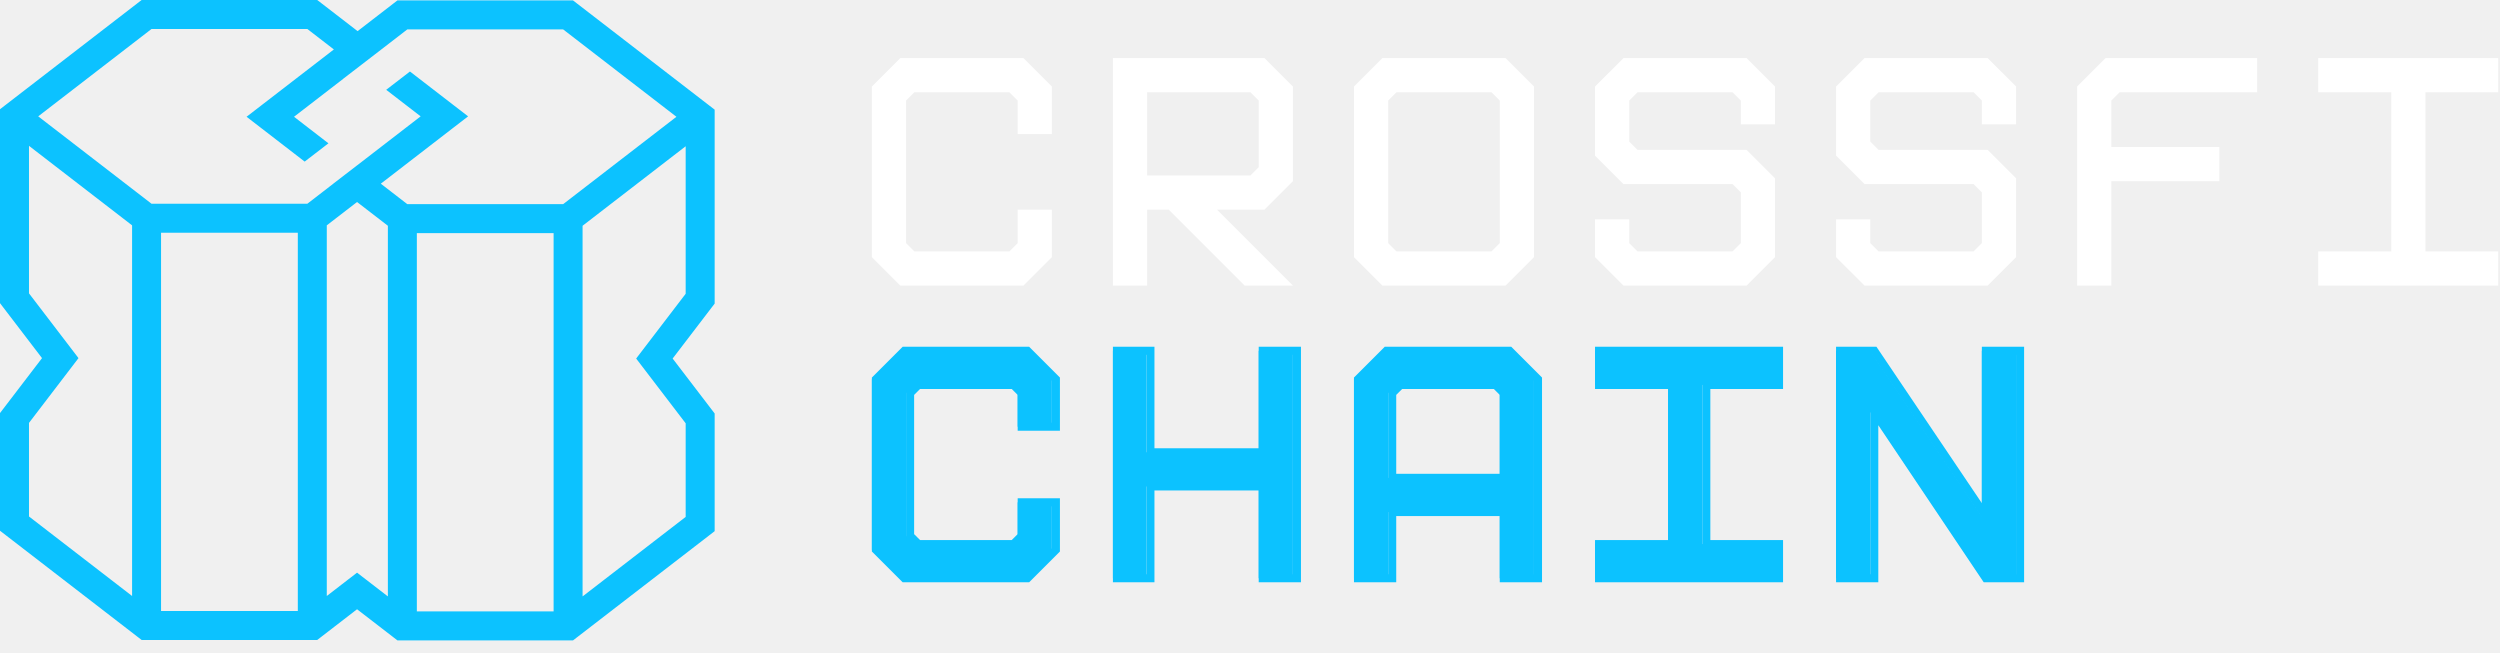
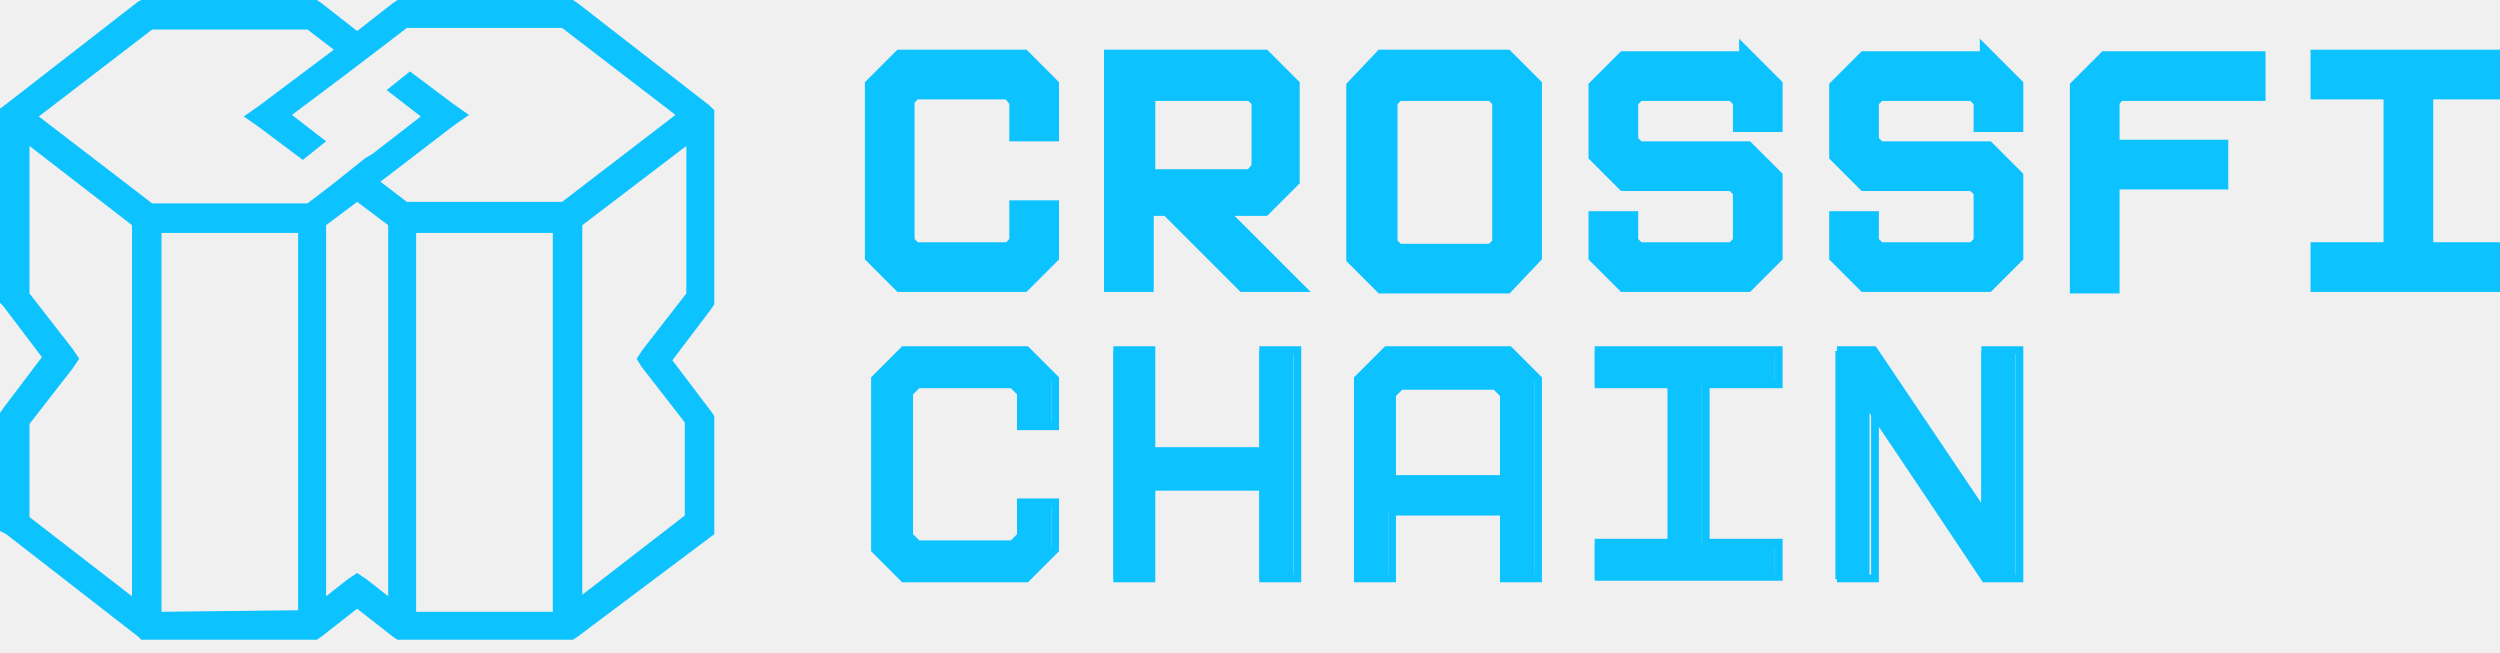
- <svg xmlns="http://www.w3.org/2000/svg" width="161" height="42" viewBox="0 0 161 42" fill="none">
-   <path fill-rule="evenodd" clip-rule="evenodd" d="M9.121 0L9.439 4.05312e-06L20.112 0L20.43 0L20.682 0.194L23.029 2.005L25.342 0.221L25.594 0.027L25.912 0.027L36.585 0.027L36.903 0.027L37.155 0.222L45.661 6.782L46.024 7.062V7.521V19.235V19.551L45.832 19.802L43.318 23.09L45.832 26.378L46.024 26.629V26.945V33.748V34.206L45.661 34.487L37.155 41.047L36.903 41.241L36.585 41.241L25.912 41.241L25.594 41.241L25.342 41.046L22.994 39.236L20.682 41.019L20.43 41.214L20.112 41.214L9.439 41.214L9.121 41.214L8.869 41.019L0.363 34.459L0 34.179V33.72V26.918V26.602L0.192 26.351L2.706 23.063L0.192 19.774L0 19.523V19.208V7.493V7.034L0.363 6.754L8.869 0.194L9.121 0ZM21.501 3.184L19.794 1.867L9.757 1.867L2.461 7.493L9.757 13.12L19.794 13.12L21.466 11.83L21.464 11.828L22.994 10.651L22.994 10.652L23.534 10.236L23.979 9.893L23.978 9.893L27.089 7.493L24.871 5.783L26.401 4.605L29.187 6.754L30.146 7.493L29.187 8.232L24.523 11.83L26.23 13.147L36.267 13.147L43.562 7.521L36.267 1.894L26.23 1.894L24.558 3.184L24.558 3.184L22.097 5.078L22.099 5.08L18.935 7.52L21.151 9.23L19.621 10.407L16.837 8.259L15.878 7.52L16.837 6.781L21.501 3.184ZM22.994 13.009L21.045 14.512V38.382L22.424 37.318L22.994 36.879L23.564 37.318L24.979 38.409V14.539L22.994 13.009ZM26.845 15.014V39.374L35.652 39.374V27.685V15.014L26.845 15.014ZM37.518 14.539V27.685V38.409L44.157 33.289V27.261L41.402 23.657L40.969 23.09L41.402 22.523L44.157 18.919V9.419L37.518 14.539ZM19.179 39.347V14.986L10.372 14.986V27.658V39.347L19.179 39.347ZM8.506 38.382V27.658V14.512L1.867 9.392V18.892L4.622 22.496L5.055 23.063L4.622 23.63L1.867 27.234V33.261L8.506 38.382Z" fill="#0CC2FF" />
-   <path d="M65.909 3.741L67.741 5.572V8.632H65.538V6.476L65.005 5.943H58.885L58.351 6.476V15.657L58.885 16.19H65.005L65.538 15.657V13.501H67.741V16.561L65.909 18.393H57.98L56.149 16.561V5.572L57.98 3.741H65.909Z" fill="white" />
-   <path d="M81.433 3.741L83.264 5.572V11.669L81.433 13.501H78.373L83.264 18.393H80.158L75.266 13.501H73.875V18.393H71.673V3.741H81.433ZM81.062 10.765V6.476L80.529 5.943H73.875V11.299H80.529L81.062 10.765Z" fill="white" />
-   <path d="M96.957 3.741L98.788 5.572V16.561L96.957 18.393H89.028L87.197 16.561V5.572L89.028 3.741H96.957ZM96.586 15.657V6.476L96.053 5.943H89.932L89.399 6.476V15.657L89.932 16.19H96.053L96.586 15.657Z" fill="white" />
-   <path d="M112.481 3.741L114.312 5.572V8.006H112.11V6.476L111.576 5.943H105.456L104.923 6.476V9.119L105.456 9.652H112.481L114.312 11.484V16.561L112.481 18.393H104.552L102.72 16.561V14.127H104.923V15.657L105.456 16.19H111.576L112.11 15.657V12.388L111.576 11.855H104.552L102.72 10.023V5.572L104.552 3.741H112.481Z" fill="white" />
-   <path d="M128.004 3.741L129.836 5.572V8.006H127.633V6.476L127.1 5.943H120.98L120.447 6.476V9.119L120.98 9.652H128.004L129.836 11.484V16.561L128.004 18.393H120.076L118.244 16.561V14.127H120.447V15.657L120.98 16.19H127.1L127.633 15.657V12.388L127.1 11.855H120.076L118.244 10.023V5.572L120.076 3.741H128.004Z" fill="white" />
-   <path d="M136.504 5.943L135.97 6.476V9.467H142.925V11.669H135.97V18.393H133.768V5.572L135.599 3.741H145.36V5.943H136.504Z" fill="white" />
-   <path d="M156.2 5.943V16.19H160.883V18.393H149.292V16.19H153.998V5.943H149.292V3.741H160.883V5.943H156.2Z" fill="white" />
-   <path d="M65.909 22.589L67.74 24.421V27.481H65.538V25.325L65.005 24.791H58.885L58.351 25.325V34.505L58.885 35.038H65.005L65.538 34.505V32.349H67.74V35.409L65.909 37.24H57.98L56.149 35.409V24.421L57.98 22.589H65.909Z" fill="#0CC2FF" />
-   <path d="M81.061 22.589H83.263V37.24H81.061V31.329H73.828V37.24H71.672V22.589H73.828V29.127H81.061V22.589Z" fill="#0CC2FF" />
-   <path d="M96.955 22.589L98.787 24.421V37.24H96.584V32.975H89.398V37.24H87.195V24.421L89.027 22.589H96.955ZM89.398 30.773H96.584V25.325L96.051 24.791H89.931L89.398 25.325V30.773Z" fill="#0CC2FF" />
-   <path d="M109.627 24.791V35.038H114.31V37.24H102.719V35.038H107.425V24.791H102.719V22.589H114.31V24.791H109.627Z" fill="#0CC2FF" />
-   <path d="M127.631 22.589H129.833V37.24H127.631L120.444 26.53V37.24H118.242V22.589H120.444L127.631 33.253V22.589Z" fill="#0CC2FF" />
-   <path fill-rule="evenodd" clip-rule="evenodd" d="M58.132 22.33H66.276L68.259 24.313V27.74H65.538V25.432L65.157 25.051H59.251L58.87 25.432V34.398L59.251 34.779H65.157L65.538 34.398V32.09H68.259V35.517L66.276 37.5H58.132L56.149 35.517V24.313L58.132 22.33ZM58.347 22.849L56.668 24.528V35.302L58.347 36.981H66.061L67.74 35.302V32.609H66.057V34.613L65.372 35.298H59.036L58.351 34.613V25.217L59.036 24.532H65.372L66.057 25.217V27.221H67.74V24.528L66.061 22.849H58.347ZM71.672 22.33H74.347V28.867H81.061V22.33H83.782V37.5H81.061V31.588H74.347V37.5H71.672V22.33ZM72.191 22.849V36.981H73.828V31.07H81.58V36.981H83.263V22.849H81.58V29.386H73.828V22.849H72.191ZM89.179 22.33H97.322L99.306 24.313V37.5H96.584V33.234H89.917V37.5H87.195V24.313L89.179 22.33ZM89.394 22.849L87.714 24.528V36.981H89.398V32.716H97.103V36.981H98.787V24.528L97.107 22.849H89.394ZM102.719 22.33H114.829V25.051H110.146V34.779H114.829V37.5H102.719V34.779H107.425V25.051H102.719V22.33ZM103.238 22.849V24.532H107.944V35.298H103.238V36.981H114.31V35.298H109.627V24.532H114.31V22.849H103.238ZM118.242 22.33H120.842L127.631 32.404V22.33H130.352V37.5H127.752L120.963 27.383V37.5H118.242V22.33ZM118.761 22.849V36.981H120.444V25.678L128.029 36.981H129.833V22.849H128.15V34.102L120.566 22.849H118.761ZM90.083 24.532H96.418L97.103 25.217V31.032H89.398V25.217L90.083 24.532ZM90.298 25.051L89.917 25.432V30.513H96.584V25.432L96.203 25.051H90.298Z" fill="#0CC2FF" />
+ <svg xmlns="http://www.w3.org/2000/svg" version="1.1" id="katman_1" x="0px" y="0px" viewBox="0 0 161 42" style="enable-background:new 0 0 161 42;" xml:space="preserve">
+   <style type="text/css">
+ 	.st0{fill-rule:evenodd;clip-rule:evenodd;fill:#0CC2FF;}
+ 	.st1{fill:#0CC2FF;stroke:#0CC2FF;}
+ 	.st2{fill:#0CC2FF;}
+ </style>
+   <path class="st0" d="M9.1,0l0.3,0l10.7,0l0.3,0l0.3,0.2L23,2l2.3-1.8L25.6,0l0.3,0l10.7,0l0.3,0l0.3,0.2l8.5,6.6L46,7.1v0.5v11.7  v0.3l-0.2,0.3l-2.5,3.3l2.5,3.3l0.2,0.3v0.3v6.8v0.5l-0.4,0.3L37.2,41l-0.3,0.2h-0.3l-10.7,0h-0.3L25.3,41L23,39.2L20.7,41l-0.3,0.2  h-0.3l-10.7,0H9.1L8.9,41l-8.5-6.6L0,34.2v-0.5v-6.8v-0.3l0.2-0.3l2.5-3.3l-2.5-3.3L0,19.5v-0.3V7.5V7l0.4-0.3l8.5-6.6L9.1,0z   M21.5,3.2l-1.7-1.3l-10,0L2.5,7.5l7.3,5.6l10,0l1.7-1.3l0,0l1.5-1.2l0,0l0.5-0.4L24,9.9l0,0l3.1-2.4l-2.2-1.7l1.5-1.2l2.8,2.1  l1,0.7l-1,0.7l-4.7,3.6l1.7,1.3l10,0l7.3-5.6l-7.3-5.6l-10,0l-1.7,1.3l0,0l-2.5,1.9l0,0l-3.2,2.4l2.2,1.7l-1.5,1.2l-2.8-2.1l-1-0.7  l1-0.7L21.5,3.2z M23,13L21,14.5v23.9l1.4-1.1l0.6-0.4l0.6,0.4l1.4,1.1V14.5L23,13z M26.8,15v24.4l8.8,0V27.7V15L26.8,15z   M37.5,14.5v13.1v10.7l6.6-5.1v-6l-2.8-3.6L41,23.1l0.4-0.6l2.8-3.6V9.4L37.5,14.5z M19.2,39.3V15l-8.8,0v12.7v11.7L19.2,39.3z   M8.5,38.4V27.7V14.5L1.9,9.4v9.5l2.8,3.6l0.4,0.6l-0.4,0.6l-2.8,3.6v6L8.5,38.4z" />
+   <path class="st1" d="M65.9,3.7l1.8,1.8v3.1h-2.2V6.5L65,5.9h-6.1l-0.5,0.5v9.2l0.5,0.5H65l0.5-0.5v-2.2h2.2v3.1l-1.8,1.8H58  l-1.8-1.8v-11L58,3.7H65.9z" />
+   <path class="st1" d="M81.4,3.7l1.8,1.8v6.1l-1.8,1.8h-3.1l4.9,4.9h-3.1l-4.9-4.9h-1.4v4.9h-2.2V3.7H81.4z M81.1,10.8V6.5l-0.5-0.5  h-6.7v5.4h6.7L81.1,10.8z" />
+   <path class="st1" d="M97,3.7l1.8,1.8v11L97,18.4H89l-1.8-1.8v-11L89,3.7H97z M96.6,15.7V6.5l-0.5-0.5h-6.1l-0.5,0.5v9.2l0.5,0.5h6.1  L96.6,15.7z" />
+   <path class="st1" d="M112.5,3.7l1.8,1.8V8h-2.2V6.5l-0.5-0.5h-6.1l-0.5,0.5v2.6l0.5,0.5h7l1.8,1.8v5.1l-1.8,1.8h-7.9l-1.8-1.8v-2.4  h2.2v1.5l0.5,0.5h6.1l0.5-0.5v-3.3l-0.5-0.5h-7l-1.8-1.8V5.6l1.8-1.8H112.5z" />
+   <path class="st1" d="M128,3.7l1.8,1.8V8h-2.2V6.5l-0.5-0.5H121l-0.5,0.5v2.6l0.5,0.5h7l1.8,1.8v5.1l-1.8,1.8h-7.9l-1.8-1.8v-2.4h2.2  v1.5l0.5,0.5h6.1l0.5-0.5v-3.3l-0.5-0.5h-7l-1.8-1.8V5.6l1.8-1.8H128z" />
+   <path class="st1" d="M136.5,5.9L136,6.5v3h7v2.2h-7v6.7h-2.2V5.6l1.8-1.8h9.8v2.2H136.5z" />
+   <path class="st1" d="M156.2,5.9v10.2h4.7v2.2h-11.6v-2.2h4.7V5.9h-4.7V3.7h11.6v2.2H156.2z" />
+   <path class="st2" d="M65.9,22.6l1.8,1.8v3.1h-2.2v-2.2L65,24.8h-6.1l-0.5,0.5v9.2l0.5,0.5H65l0.5-0.5v-2.2h2.2v3.1l-1.8,1.8H58  l-1.8-1.8v-11l1.8-1.8H65.9z" />
+   <path class="st2" d="M81.1,22.6h2.2v14.7h-2.2v-5.9h-7.2v5.9h-2.2V22.6h2.2v6.5h7.2V22.6z" />
+   <path class="st2" d="M97,22.6l1.8,1.8v12.8h-2.2V33h-7.2v4.3h-2.2V24.4l1.8-1.8H97z M89.4,30.8h7.2v-5.4l-0.5-0.5h-6.1l-0.5,0.5  V30.8z" />
+   <path class="st2" d="M109.6,24.8V35h4.7v2.2h-11.6V35h4.7V24.8h-4.7v-2.2h11.6v2.2H109.6z" />
+   <path class="st2" d="M127.6,22.6h2.2v14.7h-2.2l-7.2-10.7v10.7h-2.2V22.6h2.2l7.2,10.7V22.6z" />
+   <path class="st0" d="M58.1,22.3h8.1l2,2v3.4h-2.7v-2.3l-0.4-0.4h-5.9l-0.4,0.4v9l0.4,0.4h5.9l0.4-0.4v-2.3h2.7v3.4l-2,2h-8.1l-2-2  V24.3L58.1,22.3z M58.3,22.8l-1.7,1.7v10.8l1.7,1.7h7.7l1.7-1.7v-2.7h-1.7v2l-0.7,0.7H59l-0.7-0.7v-9.4l0.7-0.7h6.3l0.7,0.7v2h1.7  v-2.7l-1.7-1.7H58.3z M71.7,22.3h2.7v6.5h6.7v-6.5h2.7v15.2h-2.7v-5.9h-6.7v5.9h-2.7V22.3z M72.2,22.8V37h1.6v-5.9h7.8V37h1.7V22.8  h-1.7v6.5h-7.8v-6.5H72.2z M89.2,22.3h8.1l2,2v13.2h-2.7v-4.3h-6.7v4.3h-2.7V24.3L89.2,22.3z M89.4,22.8l-1.7,1.7V37h1.7v-4.3h7.7  V37h1.7V24.5l-1.7-1.7H89.4z M102.7,22.3h12.1v2.7h-4.7v9.7h4.7v2.7h-12.1v-2.7h4.7v-9.7h-4.7V22.3z M103.2,22.8v1.7h4.7v10.8h-4.7  V37h11.1v-1.7h-4.7V24.5h4.7v-1.7H103.2z M118.2,22.3h2.6l6.8,10.1V22.3h2.7v15.2h-2.6L121,27.4v10.1h-2.7V22.3z M118.8,22.8V37h1.7  V25.7L128,37h1.8V22.8h-1.7v11.3l-7.6-11.3H118.8z M90.1,24.5h6.3l0.7,0.7V31h-7.7v-5.8L90.1,24.5z M90.3,25.1l-0.4,0.4v5.1h6.7  v-5.1l-0.4-0.4H90.3z" />
</svg>
